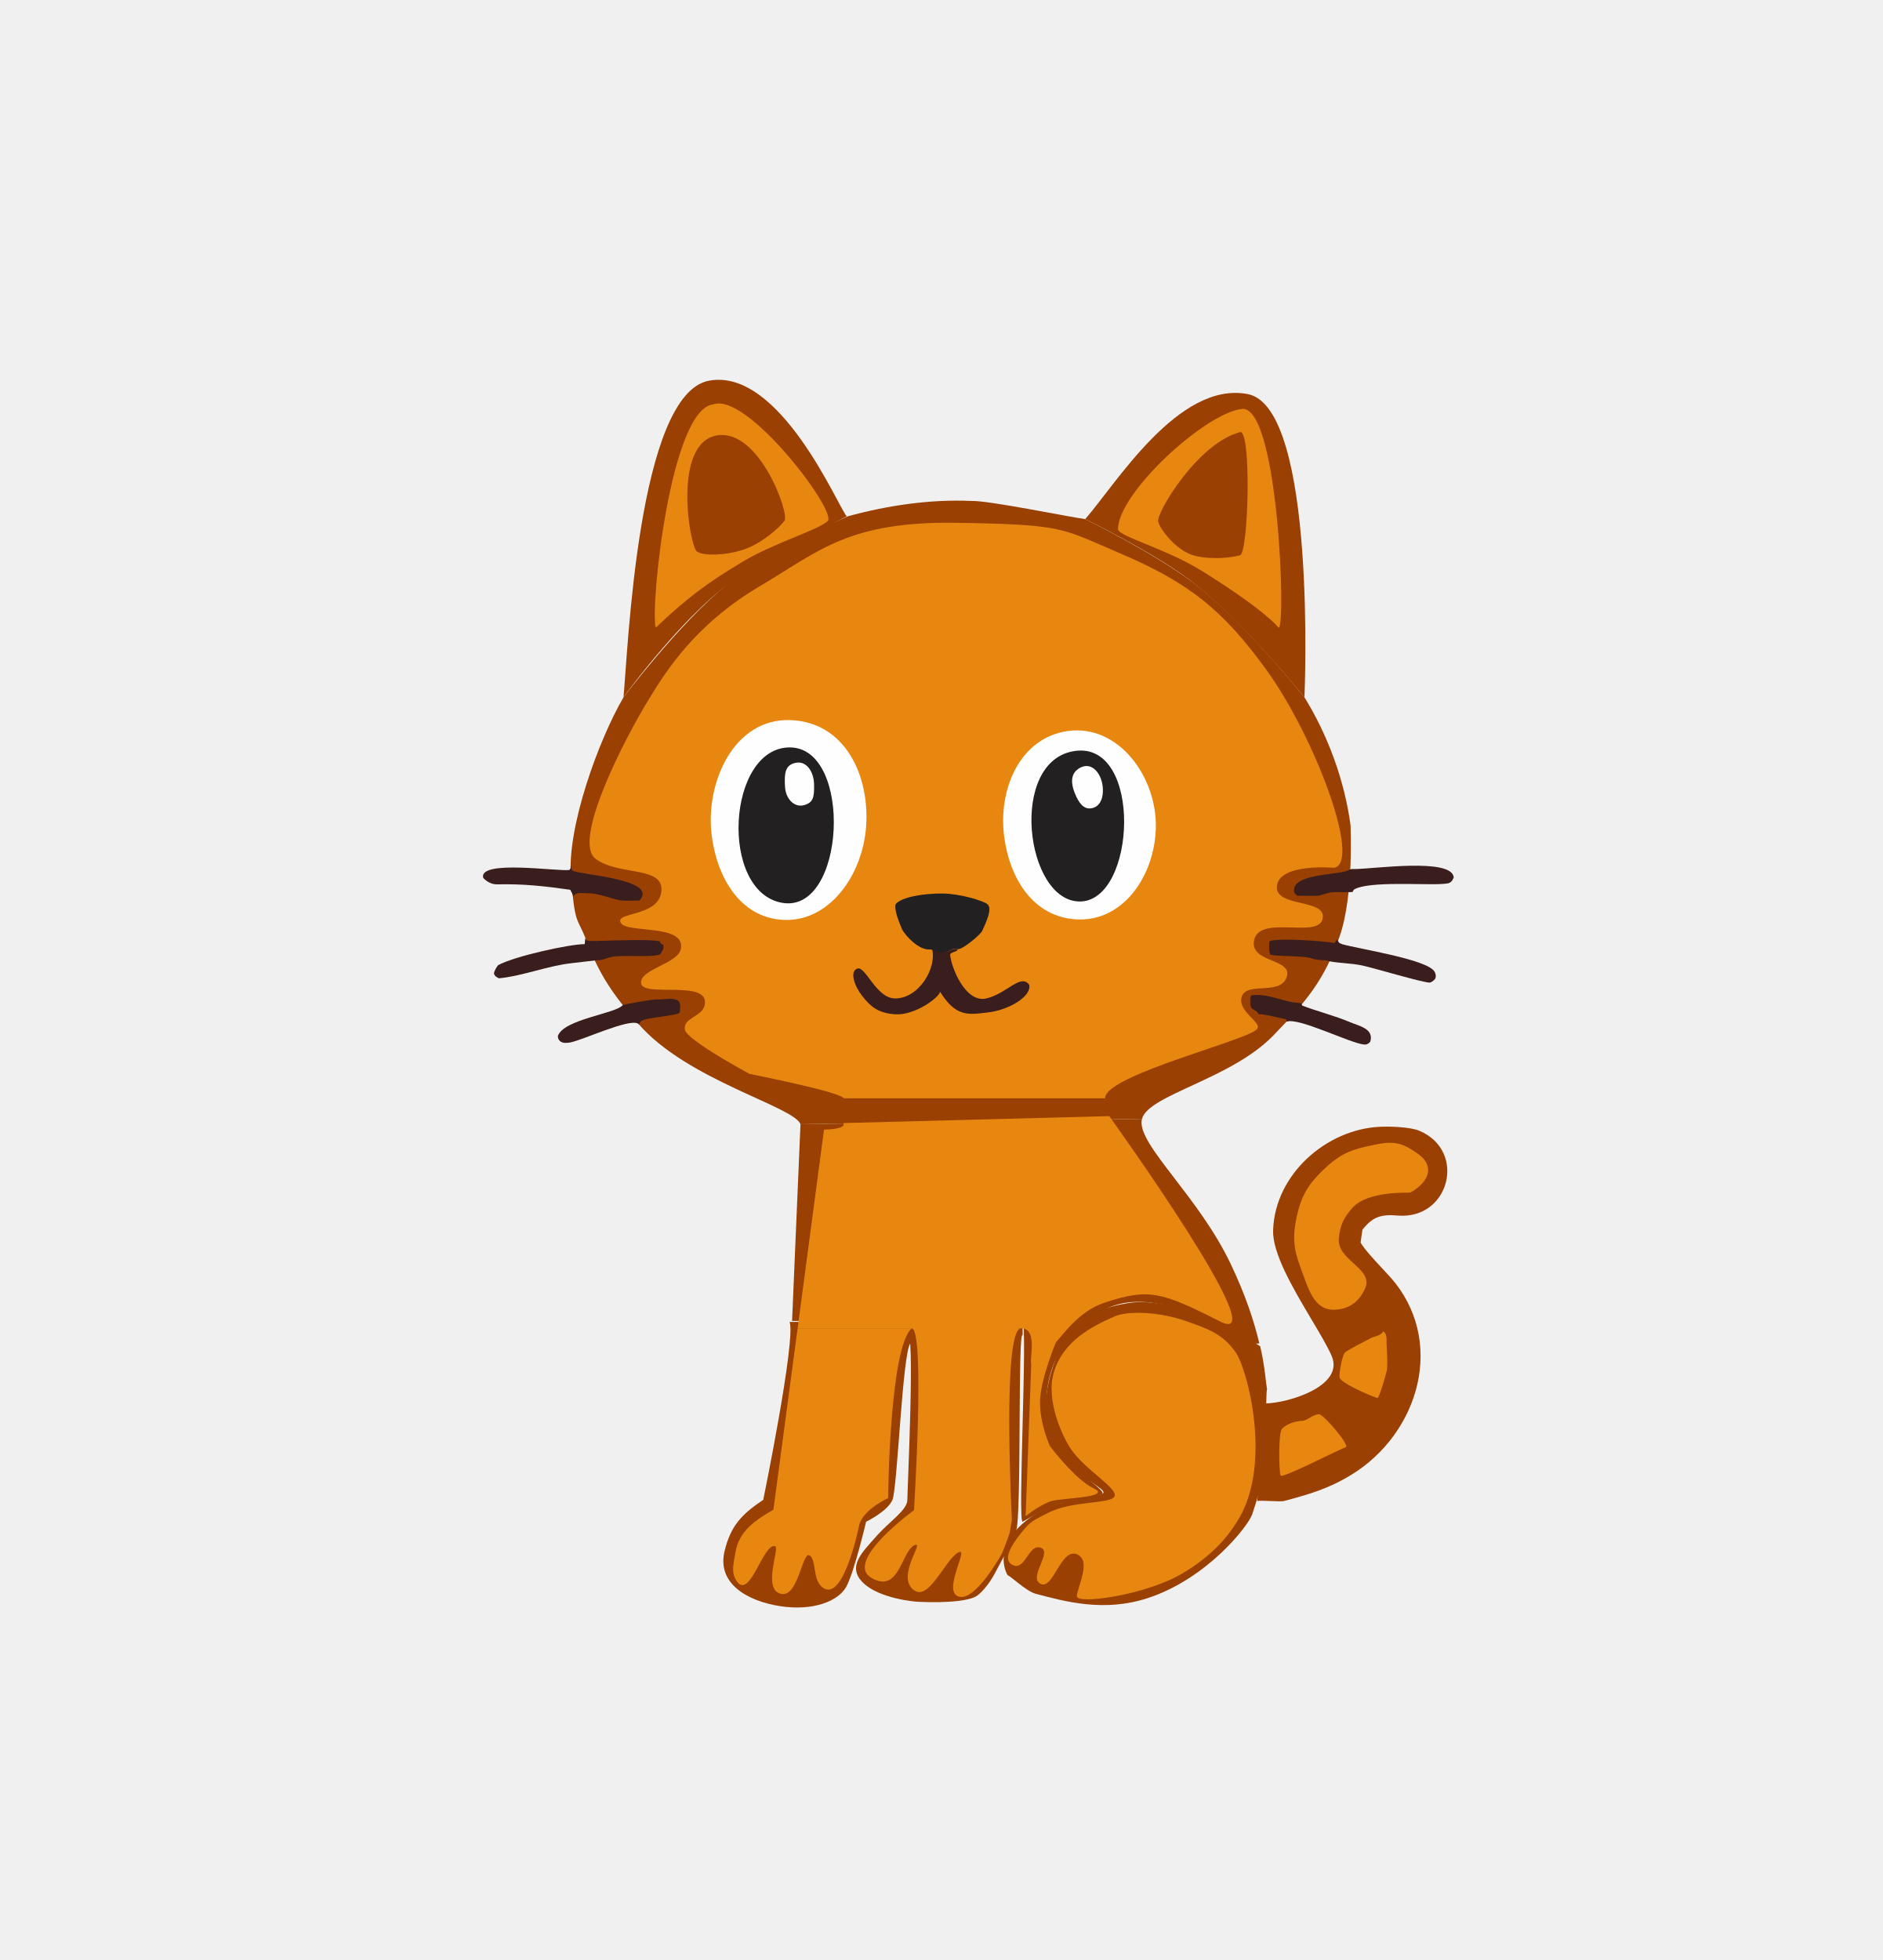
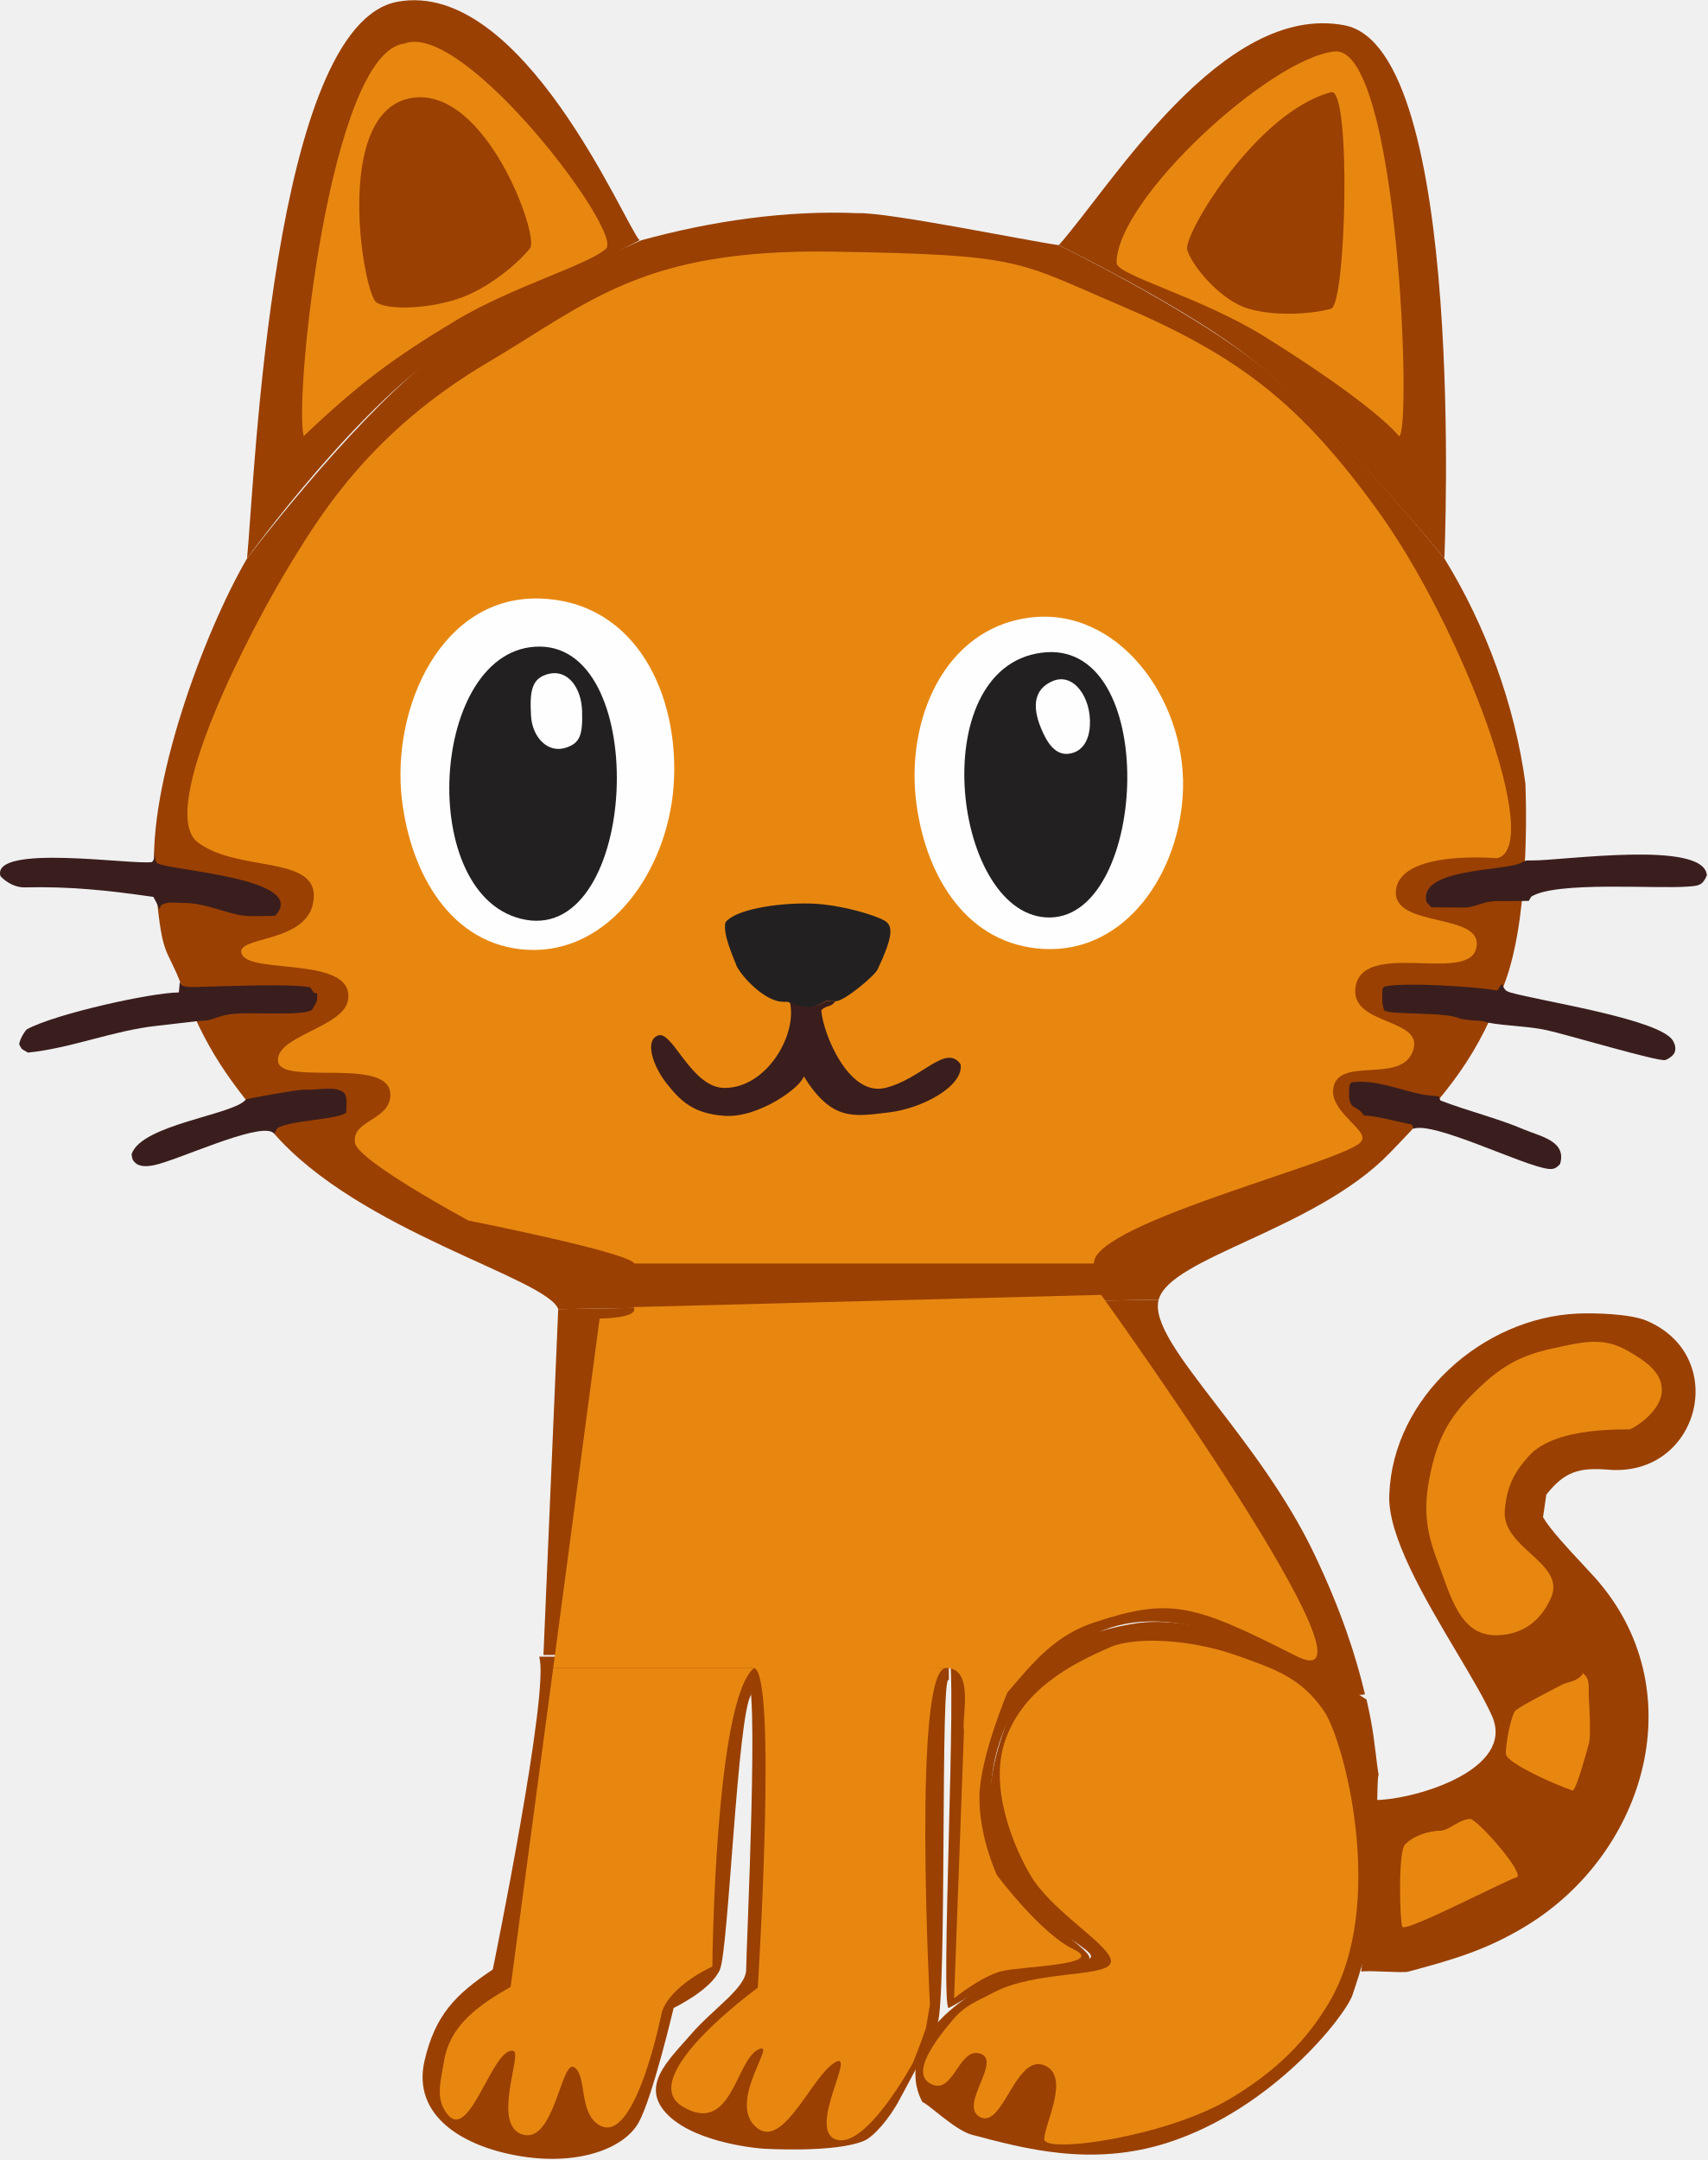
- <svg xmlns="http://www.w3.org/2000/svg" width="1894" height="1972" viewBox="0 0 1894 1972" fill="none">
-   <g id="Gato [Vectorized]">
-     <path id="Borde cabeza" d="M642.439 1030.17C616.973 1000.72 603.557 981.943 589.736 945.544C580.744 921.865 578.676 932.676 574.5 882.5C570.324 832.324 602.315 744.537 627.379 701.551C627.379 701.551 684.012 626.647 731 588.5C772.517 554.795 853 519.5 853 519.5C892.798 508.532 936.034 502.186 977 504C993.552 503.257 1074.54 519.902 1091.92 522.28C1091.92 522.28 1161.66 556.56 1201 586.5C1250.8 624.404 1312.55 701.551 1312.55 701.551C1336.22 739.914 1352.87 785.283 1358.92 830.244C1358.92 830.244 1362.41 900.586 1348 942C1332.55 986.383 1313.78 1008.27 1281.06 1042C1238.55 1085.81 1155.5 1101.5 1149.07 1125.72L805.455 1131.12C798.91 1113.25 691.416 1086.82 642.439 1030.17Z" fill="#9A4002" />
-     <path id="Bigote 2 left" d="M1345.43 945C1346.98 947.952 1347.11 948.982 1350.48 949.957C1367.29 954.824 1436.22 965.16 1443.4 977.562C1444.6 979.632 1445.11 981.731 1444.4 984.071C1443.87 985.795 1440.66 988.144 1438.96 988.568C1434.79 989.608 1381.91 973.778 1370.92 971.438C1359.76 969.06 1348.3 969.195 1337.15 967.105C1334.6 965.969 1330.93 966.036 1328.02 965.882C1326.65 965.719 1321.94 965.122 1321.04 964.698C1313.37 960.988 1282.33 962.753 1278.21 960.295C1276.57 956.302 1277.05 952.743 1277.12 948.356L1277.79 946.71C1287.53 943.74 1331.41 946.626 1342.8 948.809L1345.43 945Z" fill="#3A1E1D" />
-     <path id="Bigote 2 right" d="M588.899 944L590.252 946.072C594.927 947.449 601.231 946.46 606.341 946.54C618.564 946.275 653.312 944.798 663.591 947.006C665.992 950.4 664.564 949.806 667.52 950.474C667.588 955.964 667.698 954.039 664.615 959.805C660.068 963.712 627.416 960.751 617.673 962.374C610.394 963.587 609.668 964.762 604.736 965.888L599.233 966.264C591.381 967.14 583.515 968.161 575.667 969.008C550.963 971.666 526.508 981.882 501.979 984.309C498.221 982.017 498.829 983.095 497 979.667C497.143 976.711 500.584 971.444 501.49 970.944C517.608 962.162 572.487 949.977 588.343 949.895L588.899 944Z" fill="#3A1E1D" />
-     <path id="Bigote 1 left" d="M1362.98 874.365C1380.29 874.49 1461.46 862.555 1462.76 882.905C1460.29 888.811 1457.93 888.826 1452.26 889.295C1433.8 890.821 1376.76 886.082 1362.31 895.066L1360.82 897.526L1345.91 897.658C1333.56 896.988 1331.03 901.899 1322.06 901.31L1305.14 901.208L1302.38 898.298C1297.24 878.817 1346.16 880.512 1356.17 875.899C1359.72 874.269 1358.31 874.311 1362.98 874.365Z" fill="#3A1E1D" />
-     <path id="Bigote 1 right" d="M574.445 869C574.663 870.984 574.412 874.99 576.301 876.068C583.514 880.182 663.479 884.604 643.46 906C638.826 906.273 633.616 906.183 628.926 906.216C618.198 906.234 603.817 898.294 590.453 898.687C586.34 898.586 581.202 897.754 578.142 900.075L577.147 902.275C576.334 899.8 575.001 897.532 573.779 895.219C547.63 891.515 526.825 889.168 500.141 889.777C494.997 889.895 489.805 887.142 486.254 883.344C480.893 864.546 562 877.079 572.971 875.287C574.78 873.333 574.189 872.417 574.445 869Z" fill="#3A1E1D" />
-     <path id="Bigote 3 Left" d="M1258.2 1002.95L1259.43 1001.31C1273.5 999.565 1286.51 1005.68 1300.38 1008.37C1302.51 1008.77 1308.22 1009.09 1309.4 1009.47L1310.3 1011.72C1325.93 1017.73 1342.84 1021.81 1358.38 1028.41C1367.47 1032.28 1382.85 1034.94 1378.72 1048.2C1376.69 1050.17 1375.56 1051.21 1372.24 1050.88C1358.34 1049.48 1306.36 1023.39 1294.74 1027.92C1294.55 1026.44 1294.76 1027.28 1293.87 1025.5C1286.44 1024.02 1272.98 1020.35 1266.52 1020.31C1264.71 1017.56 1264 1017.35 1261.19 1015.61L1259.76 1014.73C1257.3 1011.49 1258.1 1007.34 1258.2 1002.95Z" fill="#3A1E1D" />
-     <path id="Bigote 3 right" d="M659.592 1005.57C668.753 1005.97 677.933 1002.99 683.081 1007.47C685.096 1010.65 684.147 1014.5 684.13 1018.5C681.124 1022.57 650.482 1023.13 644.621 1027.68C644.071 1028.7 643.52 1029.73 642.969 1030.75C642.545 1030.29 642.473 1030.16 641.751 1029.79C632.192 1024.87 587.106 1046.17 574.011 1048.78C570.867 1049.41 566.282 1049.86 563.656 1047.59C561.665 1045.87 561.61 1044.87 561.304 1042.44C567.028 1025.3 619.893 1019.98 626.691 1011.16C629.116 1010.29 656.133 1005.5 659.592 1005.57Z" fill="#3A1E1D" />
-     <path id="Cabeza" d="M765 589.5C823.638 554.871 853.5 524.292 962.5 526C1071.5 527.708 1067.6 531.44 1126.5 556.5C1195.59 585.896 1230.2 613.153 1274.27 673.951C1322.52 740.533 1370.14 866.951 1342.64 873.102C1342.64 873.102 1287.04 868.016 1284.84 891.617C1282.78 913.671 1336.43 903.607 1330.69 925C1325.4 944.724 1265.02 919.298 1261.64 947.451C1259.01 969.403 1303.01 964.197 1294.14 984.451C1286.37 1002.2 1250.91 986.08 1248.91 1005.45C1247.58 1018.43 1269.14 1028.95 1265.23 1034.6C1263.14 1044.95 1111.19 1081.3 1112 1105H849C845.5 1098.5 754.141 1080.45 754.141 1080.45C754.141 1080.45 690.721 1046.33 689.141 1035.95C687.259 1023.59 706.831 1023.24 709.141 1010.95C714.012 985.039 647.141 1003.95 645.141 989.451C643.141 974.951 682.484 969.905 685.141 954.451C689.497 929.107 630.641 939.451 624.641 928.451C618.641 917.451 660.424 922.465 665.14 898.951C670.877 870.346 622.641 881.951 599.141 863.951C575.641 845.951 628.149 743.549 653.5 702.5C669.527 676.549 698.355 628.858 765 589.5Z" fill="#E88710" />
-     <path id="nose" d="M934.885 955.274C925.062 955.701 912.289 943.198 907.731 935.191C905.338 928.946 899.443 916.255 901.193 909.729C906.829 902.529 929.868 898.697 949 899C966.874 899.283 990 906.5 993.5 909.729C997 912.959 996.483 919.263 988.212 936.749C986.527 940.316 968.886 955.275 964.034 954.91L958.468 954.812C952.249 958.586 946.483 960.67 938.604 956.175C936.428 954.934 937.809 955.378 934.885 955.274Z" fill="#232021" />
-     <path id="boca" d="M938 955.274C945.879 959.769 952.281 958.685 958.5 954.91L964.033 954.91C961.586 958.73 959.302 956.771 956.003 960.066C956.863 973.097 971.5 1009.59 992.5 1004.55C1013.5 999.5 1027.19 978.971 1035.7 990.969C1037.71 1003.32 1014.05 1016.2 995 1018.5C974.356 1020.99 962.103 1023.72 945.921 997.853C945.807 997.526 946.034 998.181 945.921 997.853C944.89 1003.77 920.365 1021.85 900.64 1020.5C882.841 1019.28 875.512 1012.1 867.5 1002C859.792 992.285 854.481 977.061 862.846 974.445C870.948 971.912 881.772 1004.54 900.64 1004.55C924.787 1004.55 942.456 974.041 938 955.274Z" fill="#3A1E1D" />
+ <svg xmlns="http://www.w3.org/2000/svg" width="977" height="1236" viewBox="0 0 977 1236" fill="none">
+   <g id="Gato [Vectorized]" clip-path="url(#clip0_310_12)">
+     <path id="Borde cabeza" d="M156.439 648.175C130.973 618.723 117.557 599.943 103.736 563.544C94.744 539.865 92.676 550.676 88.5 500.5C84.324 450.324 116.315 362.537 141.379 319.551C141.379 319.551 198.012 244.647 245 206.5C286.517 172.795 367 137.5 367 137.5C406.798 126.532 450.034 120.186 491 122C507.552 121.257 588.538 137.902 605.918 140.28C605.918 140.28 675.665 174.56 715 204.5C764.799 242.404 826.554 319.551 826.554 319.551C850.222 357.914 866.87 403.283 872.917 448.244C872.917 448.244 876.415 518.586 862 560C846.552 604.383 827.783 626.272 795.058 660C752.551 703.809 669.5 719.5 663.065 743.722L319.455 749.124C312.91 731.248 205.416 704.816 156.439 648.175Z" fill="#9A4002" />
+     <path id="Bigote 2 left" d="M859.435 563C860.975 565.952 861.11 566.982 864.48 567.957C881.292 572.824 950.216 583.16 957.399 595.562C958.602 597.632 959.113 599.731 958.4 602.071C957.871 603.795 954.664 606.144 952.96 606.568C948.791 607.608 895.909 591.778 884.922 589.438C873.762 587.06 862.304 587.195 851.154 585.105C848.602 583.969 844.933 584.036 842.016 583.882C840.649 583.719 835.94 583.122 835.045 582.698C827.37 578.988 796.327 580.753 792.206 578.295C790.569 574.302 791.05 570.743 791.118 566.356L791.792 564.71C801.526 561.74 845.415 564.626 856.796 566.809L859.435 563Z" fill="#3A1E1D" />
+     <path id="Bigote 2 right" d="M102.899 562L104.252 564.072C108.927 565.449 115.231 564.46 120.341 564.54C132.564 564.275 167.312 562.798 177.591 565.006C179.992 568.4 178.564 567.806 181.52 568.474C181.588 573.964 181.698 572.039 178.615 577.805C174.068 581.712 141.416 578.751 131.673 580.374C124.394 581.587 123.668 582.762 118.736 583.888L113.233 584.264C105.381 585.14 97.516 586.161 89.667 587.008C64.963 589.666 40.508 599.882 15.979 602.309C12.221 600.017 12.829 601.095 11 597.667C11.143 594.711 14.584 589.444 15.49 588.944C31.608 580.162 86.487 567.977 102.343 567.895L102.899 562Z" fill="#3A1E1D" />
+     <path id="Bigote 1 left" d="M876.98 492.365C894.293 492.49 975.464 480.555 976.764 500.905C974.29 506.811 971.931 506.826 966.259 507.295C947.801 508.821 890.759 504.082 876.306 513.066L874.823 515.526L859.908 515.658C847.564 514.988 845.032 519.899 836.057 519.31L819.14 519.208L816.376 516.298C811.244 496.817 860.159 498.512 870.173 493.899C873.716 492.269 872.31 492.311 876.98 492.365Z" fill="#3A1E1D" />
+     <path id="Bigote 1 right" d="M88.445 487C88.663 488.984 88.412 492.99 90.301 494.068C97.513 498.182 177.479 502.604 157.46 524C152.826 524.273 147.616 524.183 142.926 524.216C132.198 524.234 117.817 516.294 104.453 516.687C100.34 516.586 95.202 515.754 92.142 518.075L91.147 520.275C90.334 517.8 89.001 515.532 87.779 513.219C61.63 509.515 40.825 507.168 14.141 507.777C8.997 507.895 3.805 505.142 0.254 501.344C-5.107 482.546 76 495.079 86.971 493.287C88.78 491.333 88.189 490.417 88.445 487Z" fill="#3A1E1D" />
+     <path id="Bigote 3 Left" d="M772.2 620.954L773.433 619.308C787.501 617.565 800.509 623.679 814.384 626.365C816.512 626.77 822.222 627.088 823.397 627.473L824.302 629.716C839.93 635.734 856.838 639.808 872.379 646.413C881.469 650.284 896.846 652.941 892.725 666.2C890.693 668.174 889.557 669.214 886.235 668.877C872.341 667.481 820.364 641.387 808.742 645.922C808.549 644.439 808.761 645.277 807.866 643.505C800.442 642.022 786.981 638.354 780.52 638.315C778.709 635.561 777.997 635.349 775.195 633.606L773.76 632.73C771.305 629.495 772.104 625.335 772.2 620.954Z" fill="#3A1E1D" />
+     <path id="Bigote 3 right" d="M173.592 623.568C182.753 623.973 191.933 620.988 197.081 625.465C199.096 628.652 198.147 632.504 198.13 636.5C195.124 640.573 164.482 641.132 158.621 645.676C158.071 646.697 157.52 647.727 156.969 648.748C156.545 648.286 156.473 648.161 155.751 647.795C146.192 642.874 101.106 664.174 88.011 666.783C84.867 667.409 80.282 667.861 77.656 665.589C75.665 663.865 75.61 662.874 75.304 660.437C81.028 643.298 133.893 637.983 140.691 629.163C143.116 628.287 170.133 623.501 173.592 623.568Z" fill="#3A1E1D" />
+     <path id="Cabeza" d="M279 207.5C337.638 172.871 367.5 142.292 476.5 144C585.5 145.708 581.599 149.44 640.5 174.5C709.593 203.896 744.203 231.153 788.266 291.951C836.52 358.533 884.141 484.951 856.641 491.102C856.641 491.102 801.04 486.016 798.838 509.617C796.781 531.671 850.432 521.607 844.691 543C839.398 562.724 779.021 537.298 775.641 565.451C773.005 587.403 817.008 582.197 808.141 602.451C800.372 620.195 764.91 604.08 762.913 623.451C761.575 636.428 783.141 646.951 779.234 652.598C777.141 662.951 625.186 699.296 626 723H363C359.5 716.5 268.141 698.451 268.141 698.451C268.141 698.451 204.721 664.335 203.141 653.951C201.26 641.59 220.831 641.239 223.141 628.951C228.012 603.039 161.141 621.951 159.141 607.451C157.141 592.951 196.484 587.905 199.141 572.451C203.497 547.107 144.641 557.451 138.641 546.451C132.641 535.451 174.425 540.465 179.14 516.951C184.877 488.346 136.641 499.951 113.141 481.951C89.641 463.951 142.149 361.549 167.5 320.5C183.527 294.549 212.355 246.858 279 207.5Z" fill="#E88710" />
+     <path id="nose" d="M448.885 573.274C439.062 573.701 426.289 561.199 421.731 553.191C419.338 546.946 413.443 534.255 415.193 527.73C420.829 520.529 443.868 516.697 463 517C480.874 517.283 504 524.5 507.5 527.73C511 530.959 510.483 537.263 502.212 554.749C500.527 558.317 482.886 573.275 478.034 572.91L472.468 572.812C466.249 576.587 460.483 578.67 452.604 574.176C450.428 572.934 451.809 573.378 448.885 573.274Z" fill="#232021" />
+     <path id="boca" d="M452 573.274C459.879 577.769 466.281 576.685 472.5 572.91L478.033 572.91C475.586 576.73 473.302 574.771 470.003 578.066C470.863 591.097 485.5 627.591 506.5 622.545C527.5 617.5 541.189 596.971 549.701 608.969C551.713 621.322 528.052 634.203 509 636.5C488.356 638.989 476.103 641.716 459.92 615.853C459.807 615.526 460.034 616.181 459.92 615.853C458.89 621.765 434.365 639.853 414.64 638.5C396.841 637.279 389.512 630.098 381.5 620C373.792 610.285 368.481 595.061 376.846 592.445C384.948 589.912 395.771 622.54 414.64 622.545C438.787 622.553 456.456 592.041 452 573.274Z" fill="#3A1E1D" />
    <g id="Ojo Derecho">
-       <path id="right_sclera" d="M716 839.5C709.829 787.145 738.463 722.712 795 724.5C850.32 726.25 875.134 780.261 871.5 831.5C868.026 880.478 834.472 927.934 788 925.5C743.847 923.188 720.932 881.348 716 839.5Z" fill="#FEFEFE" />
-       <path id="right_pupil" d="M795 752C858.5 752.5 851 919.306 787.135 908.369C723.27 897.432 731.5 751.5 795 752Z" fill="#232021" />
-       <path id="right_highlight" d="M800.146 767.573C811.017 765.008 818.768 775.681 819.12 788.975C819.476 802.483 818.077 807.347 809.437 809.969C799.419 813.009 790.599 803.871 789.888 791.627C789.058 777.367 790.207 769.918 800.146 767.573Z" fill="#FEFEFE" />
+       <path id="right_sclera" d="M230 457.5C223.829 405.146 252.463 340.712 309 342.5C364.32 344.25 389.134 398.262 385.5 449.5C382.026 498.478 348.472 545.934 302 543.5C257.847 541.188 234.932 499.348 230 457.5Z" fill="#FEFEFE" />
+       <path id="right_pupil" d="M309 370C372.5 370.5 365 537.306 301.135 526.369C237.27 515.432 245.5 369.5 309 370Z" fill="#232021" />
+       <path id="right_highlight" d="M314.146 385.574C325.017 383.008 332.768 393.681 333.12 406.976C333.476 420.483 332.077 425.348 323.437 427.97C313.419 431.01 304.599 421.872 303.888 409.627C303.058 395.368 304.207 387.919 314.146 385.574Z" fill="#FEFEFE" />
    </g>
    <g id="Ojo Izquierdo">
-       <path id="left_sclera" d="M1074.5 735.5C1125.59 728.466 1164.48 781.954 1163 833.5C1161.63 880.945 1130.39 927.673 1083 925C1040.14 922.582 1016.31 884.901 1010.5 842.365C1003.92 794.168 1026.31 742.136 1074.5 735.5Z" fill="#FEFEFE" />
-       <path id="left_pupil" d="M1082 755.501C1150 746.5 1143.3 906.018 1087 907.001C1031.6 907.968 1014 764.501 1082 755.501Z" fill="#232021" />
-       <path id="left_highlight" d="M1088.48 771.7C1100.45 766.665 1110.68 781.332 1109.7 797.306C1109.22 805.263 1105.78 811.888 1098.24 813.225C1089.78 814.724 1084.99 806.551 1081.74 798.681C1076.1 785.079 1078.47 775.91 1088.48 771.7Z" fill="#FEFEFE" />
+       <path id="left_sclera" d="M588.5 353.5C639.585 346.466 678.483 399.954 677 451.5C675.635 498.945 644.389 545.673 597 543C554.137 540.582 530.309 502.901 524.5 460.365C517.917 412.168 540.309 360.136 588.5 353.5Z" fill="#FEFEFE" />
+       <path id="left_pupil" d="M595.999 373.501C664 364.5 657.296 524.018 600.999 525.001C545.6 525.968 527.999 382.501 595.999 373.501Z" fill="#232021" />
+       <path id="left_highlight" d="M602.477 389.7C614.449 384.665 624.681 399.332 623.699 415.306C623.218 423.262 619.783 429.888 612.241 431.224C603.782 432.724 598.992 424.551 595.737 416.681C590.104 403.079 592.466 393.91 602.477 389.7Z" fill="#FEFEFE" />
    </g>
    <g id="Cola">
-       <path id="Bordes cola" fill-rule="evenodd" clip-rule="evenodd" d="M1428.18 1137.7C1476.24 1157.99 1458.57 1227.28 1406.46 1222.99C1389.65 1221.61 1381.32 1224.06 1370.9 1237.26L1369.02 1250.18C1373.18 1257.3 1383.51 1268.36 1391.66 1277.09L1391.68 1277.1C1394.3 1279.91 1396.69 1282.47 1398.59 1284.59C1455.55 1348.24 1428.33 1441.89 1359.59 1483.91C1336.07 1498.28 1316.27 1503.63 1291.8 1510.24C1288.5 1511.13 1268.49 1509.28 1265 1510.24L1274 1412C1296.53 1411.47 1353.33 1394.5 1339.82 1363.94C1335.57 1354.33 1328 1341.59 1319.67 1327.57C1301.51 1297.01 1279.75 1260.42 1281.06 1237.1C1283.13 1181.56 1334.55 1136.09 1388.74 1133.67C1398.97 1133.2 1419.05 1133.85 1428.18 1137.7Z" fill="#9A4002" />
-       <path id="Parte 3 de la cola" d="M1375 1153.5C1391.24 1150.04 1403.09 1146.68 1417.48 1154.96C1427.58 1160.77 1437 1167 1437 1177.5C1437 1189 1422.5 1198.41 1418.83 1199.86C1417.48 1200.39 1376.67 1197.73 1361 1215.04C1352.1 1224.87 1348.35 1232.83 1347.14 1246.04C1345.12 1268.18 1382.65 1276.24 1373.5 1296.5C1367.49 1309.81 1357.3 1317.33 1342.7 1317.73C1321.33 1318.3 1316.09 1294.98 1308.5 1275C1301.38 1256.25 1300.55 1243.36 1304.85 1223.78C1309.31 1203.5 1316.09 1191.94 1331 1177.5C1345.06 1163.88 1355.86 1157.58 1375 1153.5Z" fill="#E88710" />
-       <path id="Parte 1 de la cola" d="M1310.68 1429.55C1315.98 1428.95 1320.27 1423.4 1327.44 1422.79C1332.92 1424.45 1359.31 1454.92 1353.81 1456.27C1348.31 1457.63 1289.99 1488.11 1288.5 1484.52C1287.01 1480.92 1286.05 1441.65 1289.99 1437.52C1294.88 1432.37 1303.76 1429.6 1310.68 1429.55Z" fill="#E88710" />
-       <path id="Parte 2 de la cola" d="M1395.14 1380.08C1395.14 1380.08 1388.81 1404.23 1386.12 1406.62C1375.37 1403.11 1348.84 1391 1347.87 1385.96C1347.12 1382.07 1350.75 1362.72 1353.43 1360.66C1357.98 1357.18 1374.14 1349.06 1379.93 1346.01C1383.36 1344.21 1388.5 1344.52 1391.91 1339.62C1390.37 1339.99 1392.64 1338.56 1391.91 1339.62C1395.83 1342.12 1395.17 1347.61 1395.15 1351.76C1395.15 1351.76 1396.82 1375.7 1395.14 1380.08Z" fill="#E88710" />
+       <path id="Bordes cola" fill-rule="evenodd" clip-rule="evenodd" d="M942.178 755.701C990.235 775.989 972.566 845.278 920.464 840.994C903.652 839.607 895.323 842.062 884.905 855.264L883.018 868.176C887.177 875.299 897.506 886.356 905.662 895.087L905.678 895.104C908.298 897.909 910.694 900.474 912.588 902.59C969.552 966.237 942.332 1059.89 873.591 1101.91C850.072 1116.28 830.268 1121.63 805.8 1128.24C802.501 1129.13 782.49 1127.28 779 1128.24L788 1030C810.532 1029.47 867.333 1012.5 853.823 981.942C849.575 972.333 841.999 959.588 833.669 945.572C815.505 915.015 793.751 878.415 795.058 855.1C797.128 799.56 848.546 754.093 902.738 751.666C912.973 751.204 933.049 751.849 942.178 755.701Z" fill="#9A4002" />
+       <path id="Parte 3 de la cola" d="M889 771.5C905.235 768.038 917.095 764.678 931.483 772.958C941.575 778.766 951 785 951 795.5C951 807 936.5 816.407 932.831 817.858C931.483 818.391 890.674 815.735 875 833.043C866.1 842.871 862.353 850.834 861.144 864.038C859.117 886.178 896.65 894.238 887.5 914.5C881.487 927.814 871.299 935.332 856.696 935.725C835.332 936.301 830.091 912.978 822.5 893C815.377 874.253 814.548 861.363 818.854 841.776C823.312 821.503 830.091 809.943 845 795.5C859.058 781.881 869.857 775.581 889 771.5Z" fill="#E88710" />
+       <path id="Parte 1 de la cola" d="M824.685 1047.55C829.981 1046.95 834.266 1041.4 841.439 1040.79C846.918 1042.45 873.311 1072.92 867.813 1074.27C862.315 1075.63 803.993 1106.11 802.5 1102.52C801.007 1098.92 800.054 1059.65 803.992 1055.52C808.884 1050.37 817.762 1047.6 824.685 1047.55Z" fill="#E88710" />
+       <path id="Parte 2 de la cola" d="M909.137 998.082C909.137 998.082 902.811 1022.23 900.125 1024.62C889.369 1021.11 862.843 1009 861.869 1003.96C861.118 1000.07 864.748 980.721 867.435 978.661C871.98 975.185 888.137 967.058 893.933 964.005C897.361 962.214 902.503 962.523 905.912 957.621C904.371 957.987 906.644 956.562 905.912 957.621C909.831 960.125 909.166 965.613 909.147 969.764C909.147 969.764 910.823 993.701 909.137 998.082Z" fill="#E88710" />
    </g>
    <g id="Pata Adelante Izquierda">
-       <path id="Borde Pata Adelante Izquierda" d="M980.5 1607C963.709 1614.13 922.5 1611.5 922.5 1611.5C922.5 1611.5 885.5 1609 868.5 1592.5C851.5 1576 868.5 1561 881.5 1546C894.5 1531 913 1519.5 913 1509C913 1498.5 921 1333 913 1343.5L916.5 1330.5L1029 1332V1343.5C1024 1335.5 1028 1525.5 1022.5 1540C1017 1554.5 1007 1571.5 1001 1583C995 1594.5 985.849 1604.73 980.5 1607Z" fill="#9A4002" />
-       <path id="Pata Adelante Izquierda_2" d="M917.5 1336.45C904 1333.37 1027.5 1336.45 1027.5 1336.45C1008 1336.45 1018.17 1529.07 1018.17 1529.07L1015.88 1542.5C1013.91 1548.56 1008.51 1562.28 1008.51 1562.28C1008.51 1562.28 980.691 1613.71 963.64 1605.95C948.544 1599.08 976.64 1554.45 963.64 1562.28C950.64 1570.11 934.64 1611.01 919.64 1599.95C900.573 1585.89 932.392 1548.17 919.64 1554.95C906.889 1561.73 904.438 1604.06 876.64 1587.42C848.843 1570.79 919.64 1519.45 919.64 1519.45C919.64 1519.45 931 1339.53 917.5 1336.45Z" fill="#E88710" />
+       <path id="Borde Pata Adelante Izquierda" d="M494.5 1225C477.709 1232.13 436.5 1229.5 436.5 1229.5C436.5 1229.5 399.5 1227 382.5 1210.5C365.5 1194 382.5 1179 395.5 1164C408.5 1149 427 1137.5 427 1127C427 1116.5 435 951 427 961.5L430.5 948.5L543 950V961.5C538 953.5 542 1143.5 536.5 1158C531 1172.5 521 1189.5 515 1201C509 1212.5 499.849 1222.73 494.5 1225Z" fill="#9A4002" />
+       <path id="Pata Adelante Izquierda_2" d="M431.5 954.451C418 951.37 541.5 954.451 541.5 954.451C522 954.451 532.166 1147.07 532.166 1147.07L529.884 1160.5C527.91 1166.56 522.512 1180.28 522.512 1180.28C522.512 1180.28 494.691 1231.71 477.64 1223.95C462.544 1217.08 490.64 1172.45 477.64 1180.28C464.64 1188.11 448.64 1229.01 433.64 1217.95C414.573 1203.89 446.392 1166.17 433.64 1172.95C420.889 1179.73 418.438 1222.06 390.64 1205.42C362.843 1188.79 433.64 1137.45 433.64 1137.45C433.64 1137.45 445 957.533 431.5 954.451Z" fill="#E88710" />
    </g>
    <g id="Pata Adelante Derecha">
-       <path id="Borde Pata Adelante Derecha" d="M768 1509C746.532 1523.36 735.105 1535.05 729 1561C721.426 1593.19 751.845 1610.9 785 1616C818.155 1621.1 843.5 1611 851.5 1596.5C859.5 1582 871.5 1531 871.5 1531C871.5 1531 893 1520.76 898 1509C903 1497.24 908 1362 916 1351.5V1330H794.5C801.045 1347.88 768 1509 768 1509Z" fill="#9A4002" />
-       <path id="Pata Adelante Derecha_2" d="M802.582 1336.45L917.5 1336.45C895 1354.95 893.64 1507.29 893.64 1507.29C893.64 1507.29 869.207 1518.19 864.641 1533.84C864.641 1533.84 849.697 1609.88 829.141 1598.15C816.852 1591.14 822.141 1569.84 814.641 1564.95C807.141 1560.06 803.328 1608.74 785.141 1603.45C767.111 1598.21 784.934 1557.12 779.892 1555.66C768.141 1552.26 755.046 1607.82 742.141 1591.95C734.676 1582.78 738.472 1572.05 740.065 1561.73C743.386 1540.23 761.031 1528.88 778.218 1518.92L802.582 1336.45Z" fill="#E88710" />
+       <path id="Borde Pata Adelante Derecha" d="M282 1127C260.532 1141.36 249.105 1153.05 243 1179C235.426 1211.19 265.845 1228.9 299 1234C332.155 1239.1 357.5 1229 365.5 1214.5C373.5 1200 385.5 1149 385.5 1149C385.5 1149 407 1138.76 412 1127C417 1115.24 422 980 430 969.5V948H308.5C315.045 965.876 282 1127 282 1127Z" fill="#9A4002" />
+       <path id="Pata Adelante Derecha_2" d="M316.582 954.451L431.5 954.451C409 972.951 407.64 1125.29 407.64 1125.29C407.64 1125.29 383.207 1136.19 378.641 1151.84C378.641 1151.84 363.697 1227.88 343.141 1216.15C330.852 1209.14 336.141 1187.84 328.641 1182.95C321.141 1178.06 317.328 1226.74 299.141 1221.45C281.111 1216.21 298.934 1175.12 293.892 1173.66C282.141 1170.26 269.046 1225.82 256.141 1209.95C248.676 1200.78 252.472 1190.05 254.065 1179.73C257.386 1158.23 275.031 1146.88 292.218 1136.92L316.582 954.451Z" fill="#E88710" />
    </g>
    <g id="Pata Atras Izquierda">
-       <path id="Borde Pata Atras Izquierda" fill-rule="evenodd" clip-rule="evenodd" d="M1260 1523.5C1255.94 1535.5 1214.36 1588.62 1154.5 1608C1110.93 1622.11 1072.29 1611.54 1042 1603.5C1032.5 1600.98 1015.74 1584.67 1014 1585C1014 1585 997.952 1560.5 1029 1533C1060.05 1505.5 1095.5 1509.17 1109 1503C1122.5 1496.83 1030.24 1473.51 1057.5 1381.5C1069.88 1339.72 1088.5 1318.5 1135.5 1311C1188.61 1302.53 1268 1354.5 1268 1354.5C1271.93 1371.25 1272.75 1381.53 1274.05 1391.64C1276.36 1409.57 1274.05 1378 1274.05 1426C1274.05 1474 1271.04 1490.87 1260 1523.5Z" fill="#9A4002" />
-       <path id="Pata Atras izquierda" d="M1121.5 1505.5C1125 1497.5 1092.18 1479.04 1077.91 1458.45C1070.63 1447.95 1051.29 1409.83 1060.65 1379.82C1070.22 1349.16 1098.56 1334.44 1121.5 1324.5C1135.39 1318.48 1166.93 1319.83 1193.5 1329.23C1215.31 1336.94 1230.38 1341.89 1243.54 1360.9C1255.25 1377.81 1279.76 1471.43 1246.78 1527.54C1233.96 1549.37 1216.58 1567.02 1190 1582.9C1153.49 1604.71 1083.59 1614.61 1083.59 1606.06C1083.59 1597.5 1098.9 1569.95 1083.59 1563.81C1067.2 1557.25 1060 1600 1047 1593.5C1034 1587 1060.3 1560.57 1046.5 1557C1034.87 1553.99 1031.72 1579.37 1020 1575C1005.65 1569.65 1021.6 1549.19 1031.5 1537.5C1038.45 1529.3 1044.94 1527.31 1054.42 1522.25C1078.24 1509.54 1118 1513.5 1121.5 1505.5Z" fill="#E88710" />
+       <path id="Borde Pata Atras Izquierda" fill-rule="evenodd" clip-rule="evenodd" d="M774 1141.5C769.941 1153.5 728.363 1206.62 668.5 1226C624.929 1240.11 586.292 1229.54 556 1221.5C546.501 1218.98 529.745 1202.67 528 1203C528 1203 511.952 1178.5 543 1151C574.048 1123.5 609.5 1127.17 623 1121C636.5 1114.83 544.245 1091.51 571.5 999.5C583.875 957.723 602.5 936.5 649.5 929C702.605 920.526 782 972.501 782 972.501C785.932 989.251 786.753 999.526 788.052 1009.64C790.355 1027.57 788.052 996.001 788.052 1044C788.052 1092 785.037 1108.87 774 1141.5Z" fill="#9A4002" />
+       <path id="Pata Atras izquierda" d="M635.5 1123.5C639 1115.5 606.181 1097.04 591.908 1076.46C584.628 1065.95 565.291 1027.83 574.653 997.816C584.216 967.159 612.564 952.437 635.5 942.5C649.394 936.482 680.935 937.828 707.5 947.225C729.306 954.939 744.381 959.885 757.544 978.905C769.246 995.813 793.756 1089.43 760.78 1145.54C747.956 1167.37 730.584 1185.02 704 1200.9C667.491 1222.71 597.589 1232.61 597.589 1224.06C597.589 1215.5 612.903 1187.95 597.589 1181.81C581.205 1175.25 574 1218 561 1211.5C548 1205 574.301 1178.57 560.5 1175C548.875 1171.99 545.723 1197.37 534 1193C519.646 1187.65 535.596 1167.19 545.5 1155.5C552.452 1147.3 558.937 1145.31 568.424 1140.25C592.243 1127.54 632 1131.5 635.5 1123.5Z" fill="#E88710" />
    </g>
    <g id="Cuerpo">
-       <path id="Borde Cuerpo" d="M1029 1329H797L805.455 1131.12L1149.07 1125.72C1145.67 1138.51 1161.45 1159.06 1181.97 1185.77C1200.31 1209.64 1222.43 1238.44 1238 1271C1253.67 1303.77 1262.16 1330.39 1267.12 1351.5C1267.12 1351.5 1258 1355 1234.5 1341C1211 1327 1157.25 1296.25 1113.5 1316.5C1074.03 1334.77 1053 1373.5 1053 1410C1053 1473 1120 1499.5 1108 1503.76C1096 1508.03 1080.38 1508.09 1064 1513.5C1049.41 1518.32 1034.14 1528.5 1029 1531C1023.86 1533.5 1034 1337 1029 1329Z" fill="#9A4002" />
-       <path id="Vector" d="M1038 1363C1038 1363 1046.5 1357.5 1063.5 1348C1063.5 1348 1047 1386.5 1046.5 1409.5C1046 1432.5 1056.5 1455 1056.5 1455C1056.5 1455 1081.5 1488.5 1100.5 1497.5C1119.5 1506.5 1070.15 1507.11 1059 1510C1047.23 1513.05 1032 1525.5 1032 1525.5L1038 1363Z" fill="#E88710" />
-       <path id="Cuerpo_2" d="M802.582 1336.45L829.141 1136.5C829.141 1136.5 852.141 1136.45 848.641 1129.95L1116.14 1122.95C1116.14 1122.95 1286.5 1359.54 1227.5 1329.5C1168.5 1299.46 1155.43 1296.19 1112.33 1310.34C1076.8 1322.01 1066 1354 1039.5 1372.5C1032.52 1377.37 1047 1336.45 1027.5 1336.45L802.582 1336.45Z" fill="#E88710" />
+       <path id="Borde Cuerpo" d="M543 947H311L319.455 749.124L663.065 743.723C659.667 756.513 675.454 777.064 695.972 803.773C714.309 827.645 736.426 856.436 752 889C767.671 921.767 776.162 948.392 781.117 969.5C781.117 969.5 772 973 748.5 959C725 945 671.254 914.252 627.5 934.5C588.03 952.766 567 991.5 567 1028C567 1091 634 1117.5 622 1121.76C610 1126.03 594.383 1126.09 578 1131.5C563.405 1136.32 548.137 1146.5 543 1149C537.864 1151.5 548 955 543 947Z" fill="#9A4002" />
+       <path id="Vector" d="M552 981C552 981 560.5 975.5 577.5 966C577.5 966 561 1004.5 560.5 1027.5C560 1050.5 570.5 1073 570.5 1073C570.5 1073 595.5 1106.5 614.5 1115.5C633.5 1124.5 584.153 1125.11 573 1128C561.23 1131.05 546 1143.5 546 1143.5L552 981Z" fill="#E88710" />
+       <path id="Cuerpo_2" d="M316.582 954.451L343.141 754.5C343.141 754.5 366.141 754.451 362.641 747.951L630.141 740.951C630.141 740.951 800.5 977.536 741.5 947.5C682.5 917.464 669.434 914.187 626.327 928.341C590.802 940.006 580 972 553.5 990.5C546.518 995.374 561 954.451 541.5 954.451L316.582 954.451Z" fill="#E88710" />
    </g>
    <g id="Oreja Izquierda">
-       <path id="Vector_2" d="M713.488 383C785.175 369.819 843.563 510.604 852 519.5C852 519.5 801 545.5 747 578C693 610.5 627.379 701.551 627.379 701.551C631.896 654.201 641.801 396.181 713.488 383Z" fill="#9A4002" />
-       <path id="Vector_3" d="M832.8 524.292C822.601 533.585 779.171 546.043 747.5 565C710.63 587.069 691.025 601.941 659.836 631.5C654 611 674.64 411.451 717.578 406.905C751.64 393.951 843 515 832.8 524.292Z" fill="#E88710" />
-       <path id="Rectangle 82" d="M721.863 438C764.057 431.48 794.716 517 789.363 524C784.01 531 767.863 545.5 750.863 552C733.863 558.5 708.863 560 701.363 555C693.863 550 676.02 445.084 721.863 438Z" fill="#9A4002" />
+       <path id="Vector_2" d="M227.488 1C299.175 -12.181 357.563 128.604 366 137.5C366 137.5 315 163.5 261 196C207 228.5 141.379 319.552 141.379 319.552C145.896 272.202 155.801 14.181 227.488 1Z" fill="#9A4002" />
+       <path id="Vector_3" d="M346.8 142.293C336.601 151.585 293.171 164.043 261.5 183C224.63 205.069 205.025 219.941 173.836 249.5C168 229 188.64 29.451 231.578 24.905C265.64 11.951 357 133 346.8 142.293Z" fill="#E88710" />
+       <path id="Rectangle 82" d="M235.863 56C278.057 49.48 308.716 135 303.363 142C298.01 149 281.863 163.5 264.863 170C247.863 176.5 222.863 178 215.363 173C207.863 168 190.02 63.084 235.863 56Z" fill="#9A4002" />
    </g>
    <g id="Oreja Derecha">
-       <path id="Vector_4" d="M1312.55 701.551C1312.55 701.551 1247.65 620.923 1195 582C1157.59 554.344 1091.92 522.279 1091.92 522.279C1121.99 488.365 1185.5 383 1255.5 396.5C1325.5 410 1312.55 701.551 1312.55 701.551Z" fill="#9A4002" />
-       <path id="Vector_5" d="M1286.5 631.5C1286.5 631.5 1274.5 615 1209.5 574.5C1173.5 552.069 1124.98 539.5 1124.98 532.428C1124.98 496 1212.78 415.403 1249.64 411.451C1286.5 407.5 1294.24 633.544 1286.5 631.5Z" fill="#E88710" />
-       <path id="Rectangle 83" d="M1247.77 434.781C1259.38 431.781 1256.35 556.054 1247.77 558.628C1239.2 561.202 1217.71 563.531 1200.89 558.781C1184.07 554.032 1167.58 533.34 1165.38 524.781C1163.17 516.222 1205.19 445.789 1247.77 434.781Z" fill="#9A4002" />
+       <path id="Vector_4" d="M826.554 319.551C826.554 319.551 761.652 238.923 709 200C671.589 172.344 605.918 140.279 605.918 140.279C635.989 106.365 699.5 1 769.5 14.5C839.5 28 826.554 319.551 826.554 319.551Z" fill="#9A4002" />
+       <path id="Vector_5" d="M800.5 249.5C800.5 249.5 788.5 233 723.5 192.5C687.5 170.069 638.98 157.5 638.98 150.428C638.98 114 726.782 33.403 763.641 29.452C800.5 25.5 808.244 251.544 800.5 249.5Z" fill="#E88710" />
+       <path id="Rectangle 83" d="M761.774 52.781C773.378 49.781 770.351 174.054 761.774 176.628C753.196 179.202 731.707 181.531 714.89 176.781C698.074 172.032 681.584 151.34 679.378 142.781C677.172 134.222 719.194 63.789 761.774 52.781Z" fill="#9A4002" />
    </g>
  </g>
+   <defs>
+     <clipPath id="clip0_310_12">
+       <rect width="977" height="1236" fill="white" />
+     </clipPath>
+   </defs>
</svg>
